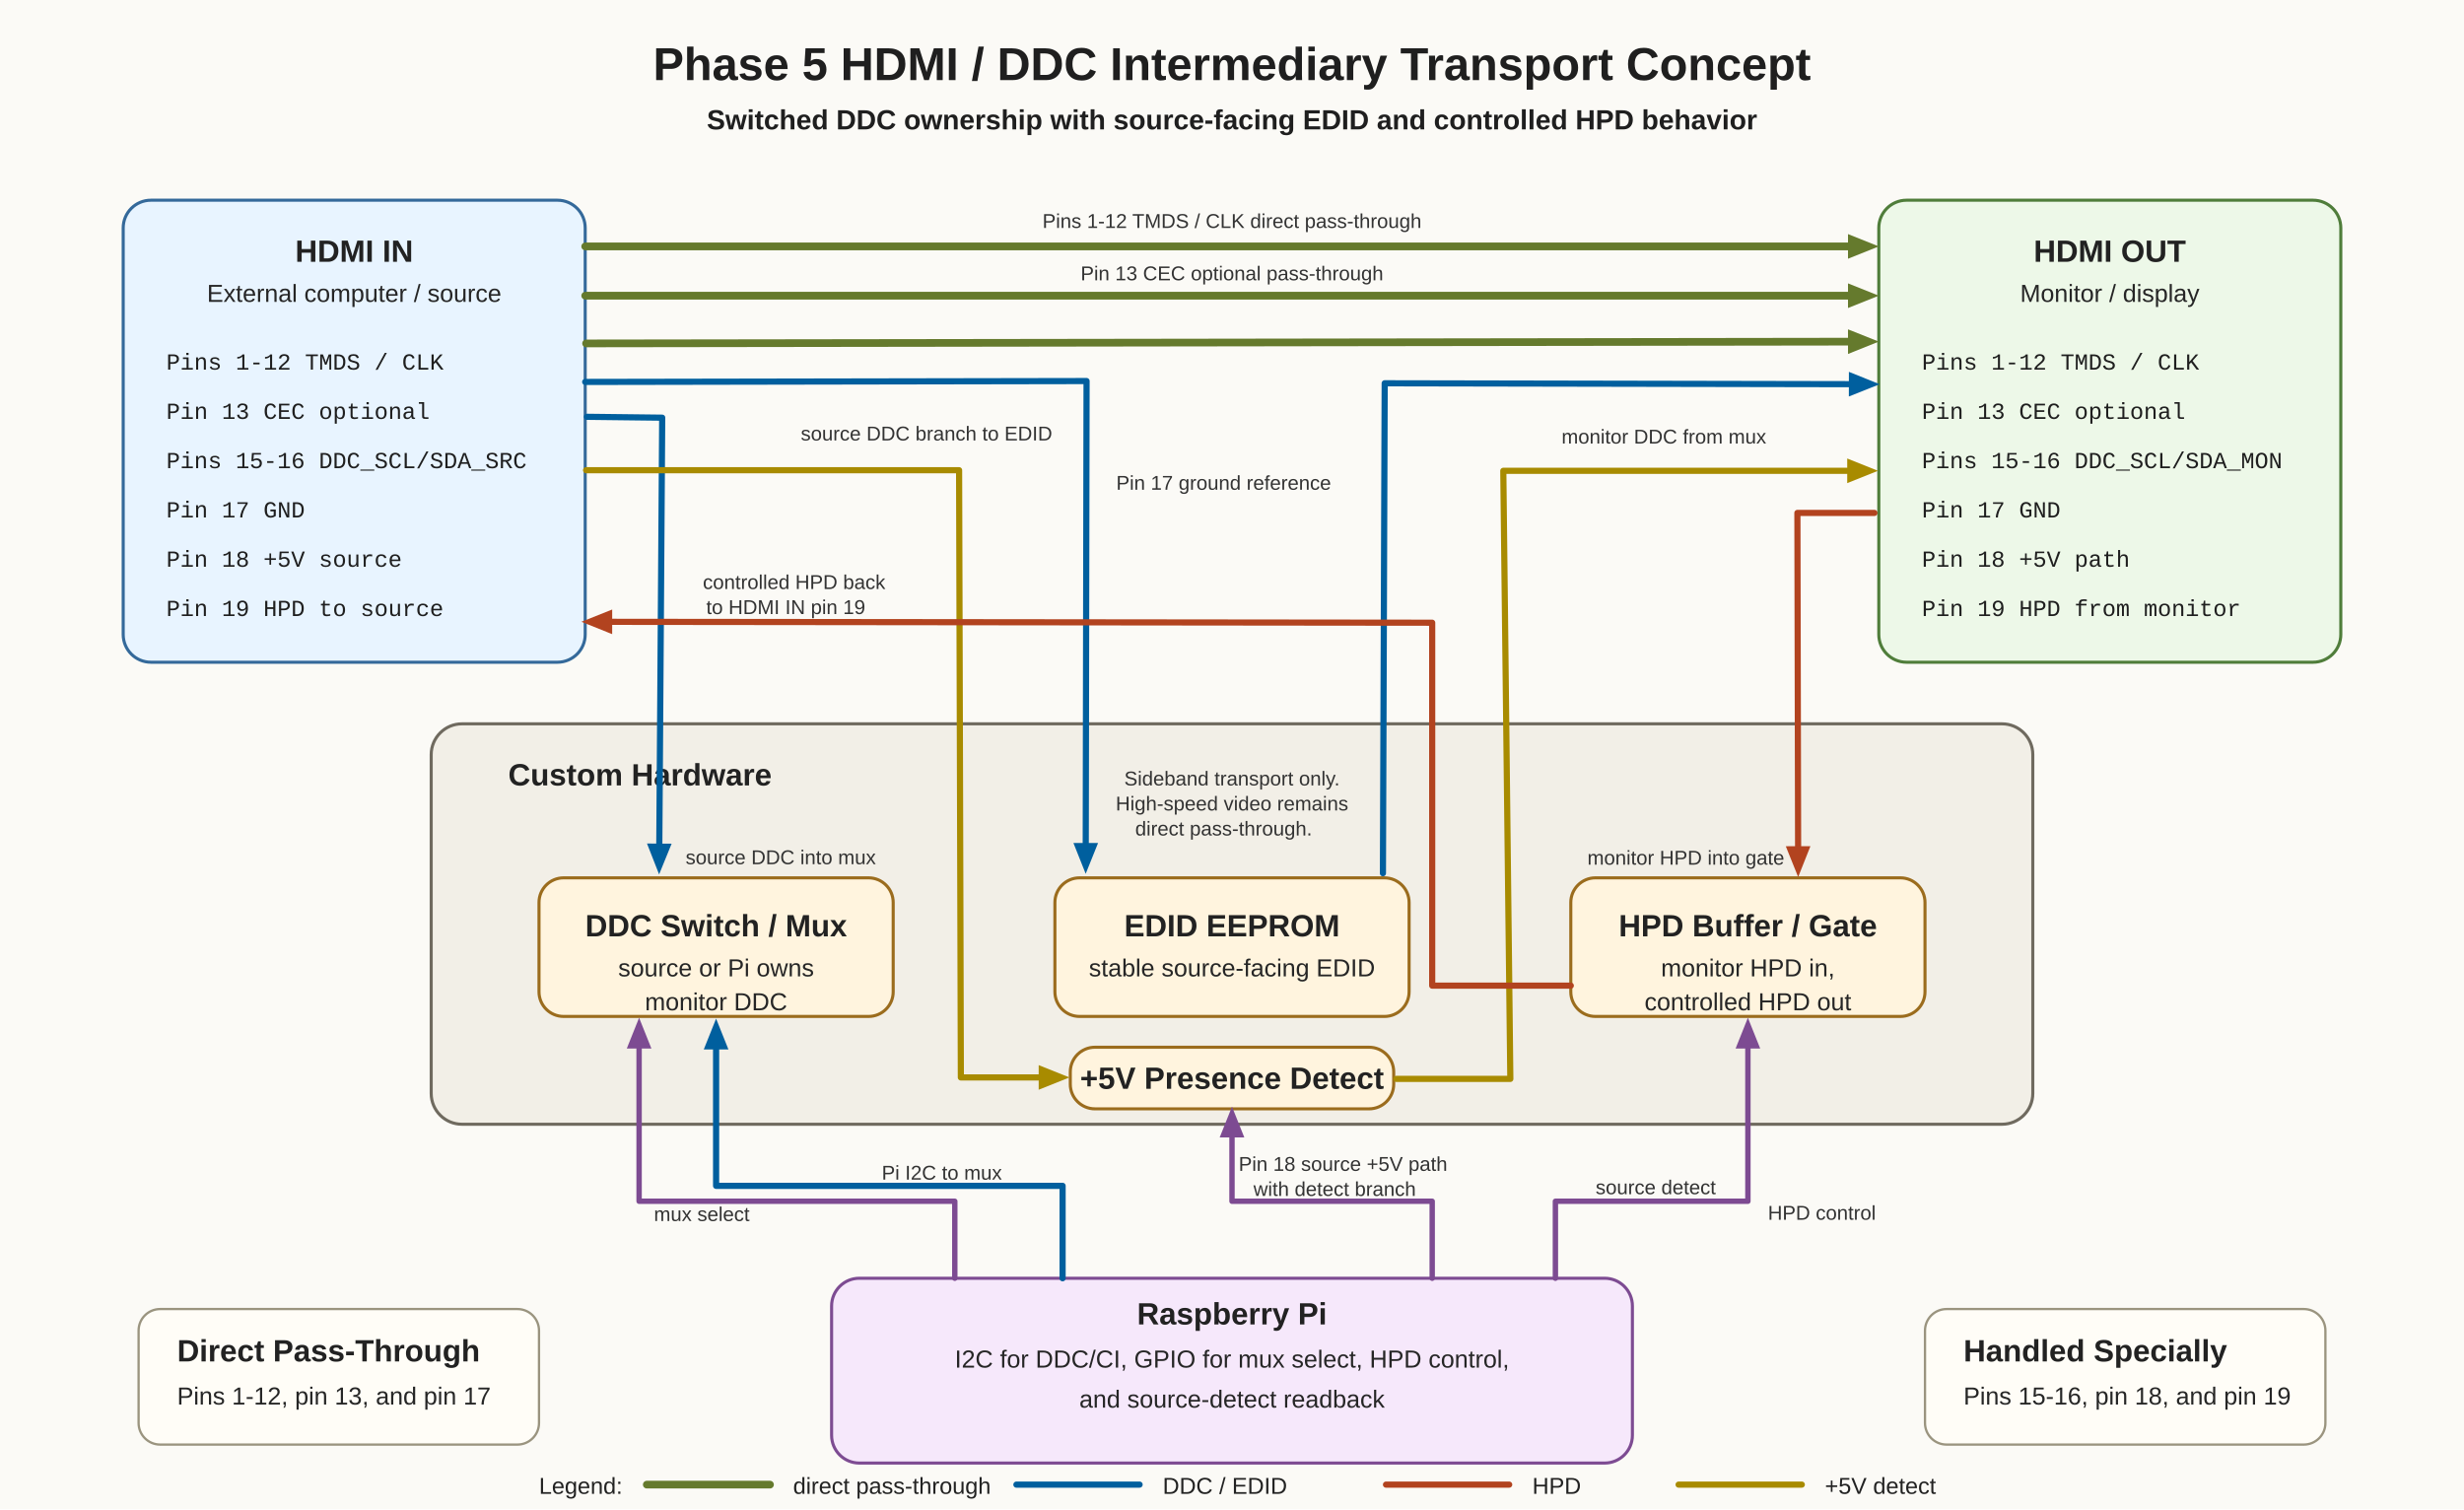
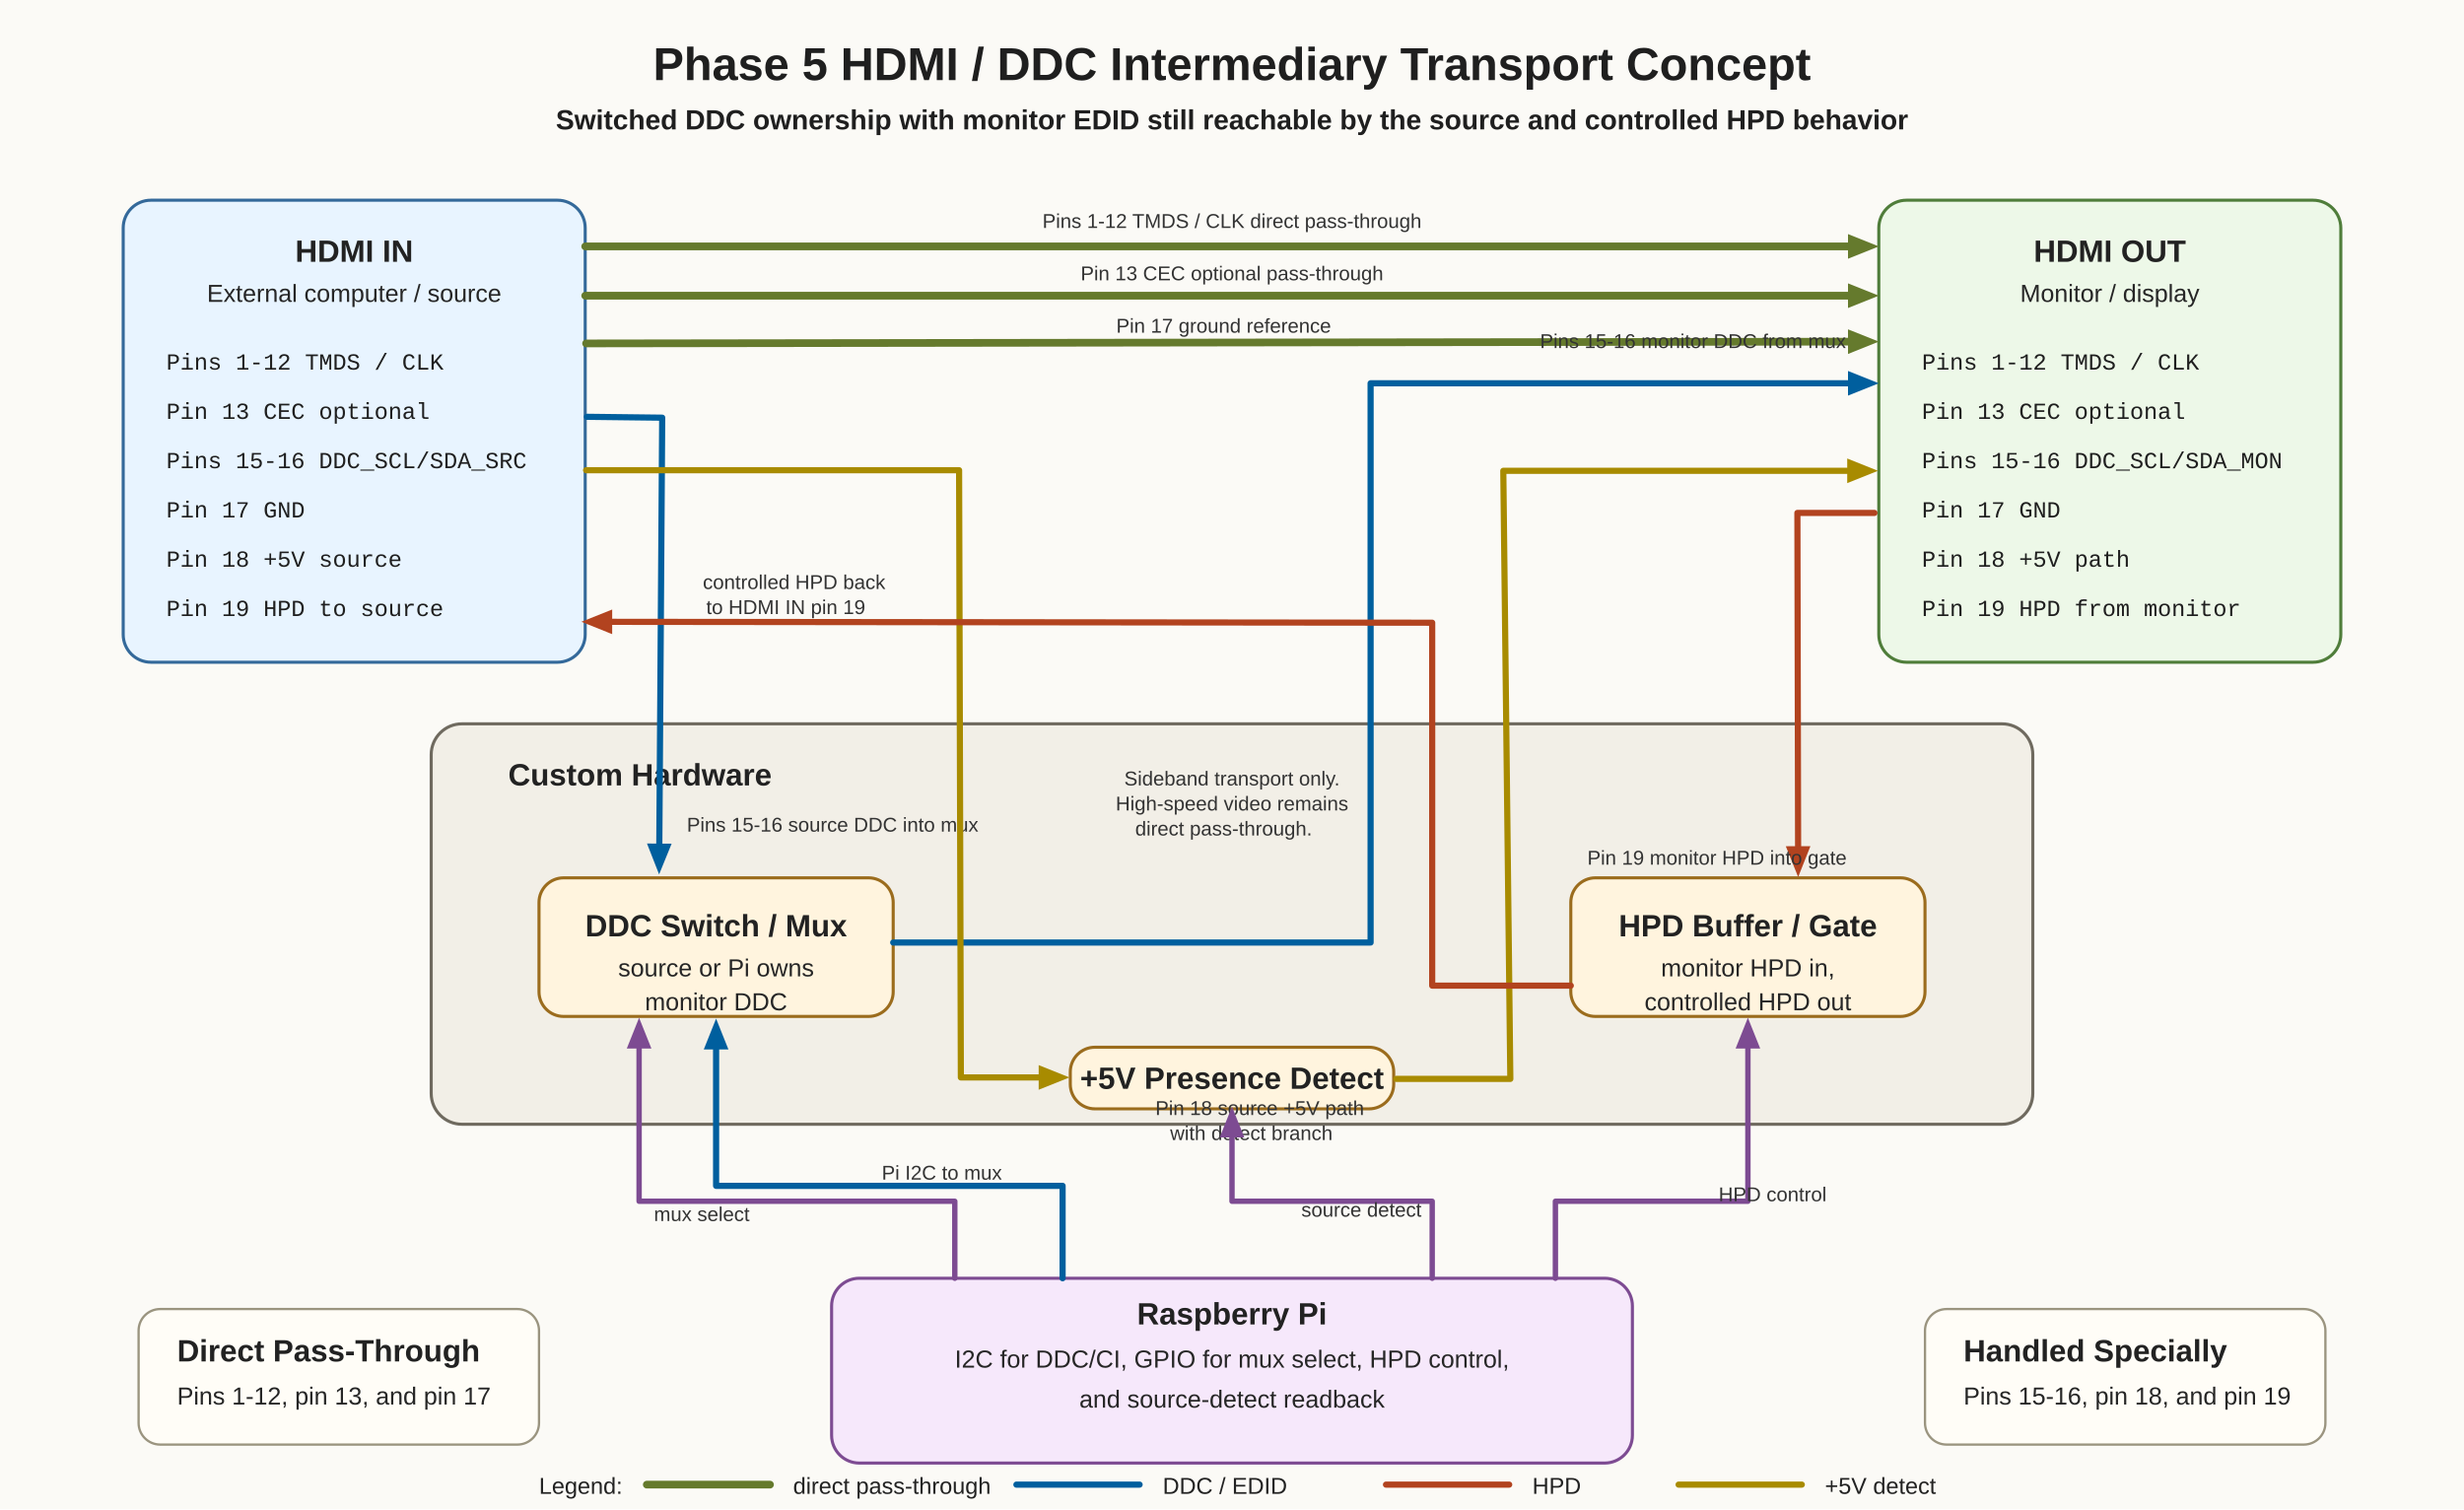
<svg xmlns="http://www.w3.org/2000/svg" width="1600" height="980" viewBox="0 0 1600 980" role="img" aria-labelledby="title desc" version="1.1" id="svg58">
  <defs id="defs5">
    <style id="style1">
      .bg { fill: #fbfaf6; }
      .source { fill: #e8f4ff; stroke: #34699a; stroke-width: 2; rx: 18; ry: 18; }
      .monitor { fill: #edf8e8; stroke: #4f7d3a; stroke-width: 2; rx: 18; ry: 18; }
      .outer { fill: #f2efe7; stroke: #6f6a5f; stroke-width: 2; rx: 20; ry: 20; }
      .logic { fill: #fff4de; stroke: #9b6c1d; stroke-width: 2; rx: 16; ry: 16; }
      .pi { fill: #f6e8fb; stroke: #7d4b92; stroke-width: 2; rx: 18; ry: 18; }
      .note { fill: #fffdf7; stroke: #9a947f; stroke-width: 1.5; rx: 14; ry: 14; }
      .title { font: 700 30px Arial, sans-serif; fill: #1f1f1f; }
      .subtitle { font: 600 18px Arial, sans-serif; fill: #1f1f1f; }
      .label { font: 700 20px Arial, sans-serif; fill: #222; }
      .body { font: 16px Arial, sans-serif; fill: #262626; }
      .small { font: 13px Arial, sans-serif; fill: #333; }
      .pin { font: 15px "Courier New", monospace; fill: #1f1f1f; }
      .legend { font: 15px Arial, sans-serif; fill: #222; }
      .line-video { fill: none; stroke: #657a2d; stroke-width: 5; stroke-linecap: round; stroke-linejoin: round; }
      .line-ddc { fill: none; stroke: #005f9e; stroke-width: 4; stroke-linecap: round; stroke-linejoin: round; }
      .line-hpd { fill: none; stroke: #b2431f; stroke-width: 4; stroke-linecap: round; stroke-linejoin: round; }
      .line-ctrl { fill: none; stroke: #7d4b92; stroke-width: 3.5; stroke-linecap: round; stroke-linejoin: round; }
      .line-5v { fill: none; stroke: #a88b00; stroke-width: 4; stroke-linecap: round; stroke-linejoin: round; }
    </style>
    <marker id="arrow-video" markerWidth="20" markerHeight="16" refX="0" refY="8" orient="auto" markerUnits="userSpaceOnUse">
      <path d="M0,0 L20,8 L0,16 z" fill="#657a2d" id="path1" />
    </marker>
    <marker id="arrow-ddc" markerWidth="20" markerHeight="16" refX="0" refY="8" orient="auto" markerUnits="userSpaceOnUse">
      <path d="M0,0 L20,8 L0,16 z" fill="#005f9e" id="path2" />
    </marker>
    <marker id="arrow-hpd" markerWidth="20" markerHeight="16" refX="0" refY="8" orient="auto" markerUnits="userSpaceOnUse">
      <path d="M0,0 L20,8 L0,16 z" fill="#b2431f" id="path3" />
    </marker>
    <marker id="arrow-ctrl" markerWidth="20" markerHeight="16" refX="0" refY="8" orient="auto" markerUnits="userSpaceOnUse">
      <path d="M0,0 L20,8 L0,16 z" fill="#7d4b92" id="path4" />
    </marker>
    <marker id="arrow-5v" markerWidth="20" markerHeight="16" refX="0" refY="8" orient="auto" markerUnits="userSpaceOnUse">
      <path d="M0,0 L20,8 L0,16 z" fill="#a88b00" id="path5" />
    </marker>
  </defs>
  <rect class="bg" x="0" y="0" width="1600" height="980" id="rect5" />
  <text class="title" x="800" y="52" text-anchor="middle" id="text5">Phase 5 HDMI / DDC Intermediary Transport Concept</text>
-   <text class="subtitle" x="800" y="84" text-anchor="middle" id="text6">Switched DDC ownership with source-facing EDID and controlled HPD behavior</text>
+   <text class="subtitle" x="800" y="84" text-anchor="middle" id="text6">Switched DDC ownership with monitor EDID still reachable by the source and controlled HPD behavior</text>
  <rect class="source" x="80" y="130" width="300" height="300" id="rect6" />
  <text class="label" x="230" y="170" text-anchor="middle" id="text7">HDMI IN</text>
  <text class="body" x="230" y="196" text-anchor="middle" id="text8">External computer / source</text>
  <text class="pin" x="108" y="240" id="text9">Pins 1-12  TMDS / CLK</text>
  <text class="pin" x="108" y="272" id="text10">Pin 13     CEC optional</text>
  <text class="pin" x="108" y="304" id="text11">Pins 15-16 DDC_SCL/SDA_SRC</text>
  <text class="pin" x="108" y="336" id="text12">Pin 17     GND</text>
  <text class="pin" x="108" y="368" id="text13">Pin 18     +5V source</text>
  <text class="pin" x="108" y="400" id="text14">Pin 19     HPD to source</text>
  <rect class="monitor" x="1220" y="130" width="300" height="300" id="rect14" />
  <text class="label" x="1370" y="170" text-anchor="middle" id="text15">HDMI OUT</text>
  <text class="body" x="1370" y="196" text-anchor="middle" id="text16">Monitor / display</text>
  <text class="pin" x="1248" y="240" id="text17">Pins 1-12  TMDS / CLK</text>
  <text class="pin" x="1248" y="272" id="text18">Pin 13     CEC optional</text>
  <text class="pin" x="1248" y="304" id="text19">Pins 15-16 DDC_SCL/SDA_MON</text>
  <text class="pin" x="1248" y="336" id="text20">Pin 17     GND</text>
  <text class="pin" x="1248" y="368" id="text21">Pin 18     +5V path</text>
  <text class="pin" x="1248" y="400" id="text22">Pin 19     HPD from monitor</text>
  <rect class="outer" x="280" y="470" width="1040" height="260" id="rect23" />
  <text class="label" x="330" y="510" id="text24" style="font-style:normal;font-variant:normal;font-weight:700;font-stretch:normal;font-size:20px;line-height:normal;font-family:Arial, sans-serif">Custom Hardware</text>
  <text class="small" x="800" y="510" text-anchor="middle" id="text25" style="font-style:normal;font-variant:normal;font-weight:normal;font-stretch:normal;font-size:13px;line-height:normal;font-family:Arial, sans-serif;white-space:pre;inline-size:174.485;display:inline" xml:space="preserve">
    <tspan x="800" y="510" id="tspan2">Sideband transport only.<tspan y="510" id="tspan3"> </tspan>
    </tspan>
    <tspan x="800" y="526.25" id="tspan4">High-speed video remains<tspan y="526.25" id="tspan5"> </tspan>
    </tspan>
    <tspan x="800" y="542.5" id="tspan6">direct pass-through.</tspan>
  </text>
  <rect class="logic" x="350" y="570" width="230" height="90" id="rect25" />
  <text class="label" x="465" y="608" text-anchor="middle" id="text26" style="font-style:normal;font-variant:normal;font-weight:700;font-stretch:normal;font-size:20px;line-height:normal;font-family:Arial, sans-serif">DDC Switch / Mux</text>
  <text class="body" x="465" y="634" text-anchor="middle" id="text27" style="font-style:normal;font-variant:normal;font-weight:normal;font-stretch:normal;font-size:16px;line-height:normal;font-family:Arial, sans-serif">source or Pi owns</text>
  <text class="body" x="465" y="656" text-anchor="middle" id="text28" style="font-style:normal;font-variant:normal;font-weight:normal;font-stretch:normal;font-size:16px;line-height:normal;font-family:Arial, sans-serif">monitor DDC</text>
-   <rect class="logic" x="685" y="570" width="230" height="90" id="rect28" />
-   <text class="label" x="800" y="608" text-anchor="middle" id="text29" style="font-style:normal;font-variant:normal;font-weight:700;font-stretch:normal;font-size:20px;line-height:normal;font-family:Arial, sans-serif">EDID EEPROM</text>
-   <text class="body" x="800" y="634" text-anchor="middle" id="text30" style="font-style:normal;font-variant:normal;font-weight:normal;font-stretch:normal;font-size:16px;line-height:normal;font-family:Arial, sans-serif">stable source-facing EDID</text>
  <rect class="logic" x="1020" y="570" width="230" height="90" id="rect30" />
  <text class="label" x="1135" y="608" text-anchor="middle" id="text31" style="font-style:normal;font-variant:normal;font-weight:700;font-stretch:normal;font-size:20px;line-height:normal;font-family:Arial, sans-serif">HPD Buffer / Gate</text>
  <text class="body" x="1135" y="634" text-anchor="middle" id="text32" style="font-style:normal;font-variant:normal;font-weight:normal;font-stretch:normal;font-size:16px;line-height:normal;font-family:Arial, sans-serif">monitor HPD in,</text>
  <text class="body" x="1135" y="656" text-anchor="middle" id="text33" style="font-style:normal;font-variant:normal;font-weight:normal;font-stretch:normal;font-size:16px;line-height:normal;font-family:Arial, sans-serif">controlled HPD out</text>
  <rect class="logic" x="695" y="680" width="210" height="40" id="rect33" />
  <text class="label" x="800" y="707" text-anchor="middle" id="text34" style="font-style:normal;font-variant:normal;font-weight:700;font-stretch:normal;font-size:20px;line-height:normal;font-family:Arial, sans-serif">+5V Presence Detect</text>
  <rect class="pi" x="540" y="830" width="520" height="120" id="rect34" />
  <text class="label" x="800" y="860" text-anchor="middle" id="text35">Raspberry Pi</text>
  <text class="body" x="800" y="888" text-anchor="middle" id="text36">I2C for DDC/CI, GPIO for mux select, HPD control,</text>
  <text class="body" x="800" y="914" text-anchor="middle" id="text36b">and source-detect readback</text>
  <path class="line-video" d="m 380,160 h 820" marker-end="url(#arrow-video)" id="path36" />
  <text class="small" x="800" y="148" text-anchor="middle" id="text37" style="font-style:normal;font-variant:normal;font-weight:normal;font-stretch:normal;font-size:13px;line-height:normal;font-family:Arial, sans-serif">Pins 1-12 TMDS / CLK direct pass-through</text>
  <path class="line-video" d="m 380,192 h 820" marker-end="url(#arrow-video)" id="path37" />
  <text class="small" x="800" y="182" text-anchor="middle" id="text38" style="font-style:normal;font-variant:normal;font-weight:normal;font-stretch:normal;font-size:13px;line-height:normal;font-family:Arial, sans-serif">Pin 13 CEC optional pass-through</text>
  <path class="line-video" d="M 380.572,222.989 1200,221.844" marker-end="url(#arrow-video)" id="path38" />
-   <text class="small" x="800" y="318" text-anchor="middle" id="text39" style="font-style:normal;font-variant:normal;font-weight:normal;font-stretch:normal;font-size:13px;line-height:normal;font-family:Arial, sans-serif;white-space:pre;inline-size:199.741;display:inline" xml:space="preserve">
-     <tspan x="800" y="318" id="tspan7">Pin 17 ground reference</tspan>
+   <text class="small" x="800" y="216" text-anchor="middle" id="text39" style="font-style:normal;font-variant:normal;font-weight:normal;font-stretch:normal;font-size:13px;line-height:normal;font-family:Arial, sans-serif;white-space:pre;inline-size:199.741;display:inline" xml:space="preserve">
+     <tspan x="800" y="216" id="tspan7">Pin 17 ground reference</tspan>
  </text>
  <path class="line-ddc" d="M 381.144,270.639 430,271.211 428.126,547.768" marker-end="url(#arrow-ddc)" id="path39" />
-   <text class="small" x="445.2" y="561.144" id="text40" style="font-style:normal;font-variant:normal;font-weight:normal;font-stretch:normal;font-size:13px;line-height:normal;font-family:Arial, sans-serif">source DDC into mux</text>
-   <path class="line-ddc" d="m 898.005,567.011 1.144,-318.133 301.422,0.572" marker-end="url(#arrow-ddc)" id="path40" />
-   <text class="small" x="1014" y="288" id="text41">monitor DDC from mux</text>
-   <path class="line-ddc" d="m 380,248 325.561,-0.572 -0.533,299.95" marker-end="url(#arrow-ddc)" id="path41" />
-   <text class="small" x="520" y="286" id="text42" style="font-style:normal;font-variant:normal;font-weight:normal;font-stretch:normal;font-size:13px;line-height:normal;font-family:Arial, sans-serif">source DDC branch to EDID</text>
+   <text class="small" x="446" y="540" id="text40" style="font-style:normal;font-variant:normal;font-weight:normal;font-stretch:normal;font-size:13px;line-height:normal;font-family:Arial, sans-serif">Pins 15-16 source DDC into mux</text>
+   <path class="line-ddc" d="M 580,612 H 890 V 248.878 H 1200" marker-end="url(#arrow-ddc)" id="path40" />
+   <text class="small" x="1000" y="226" id="text41">Pins 15-16 monitor DDC from mux</text>
  <path class="line-5v" d="m 380.571,305.326 h 242.218 l 1.14,394.274 h 50.537" marker-end="url(#arrow-5v)" id="path42" />
  <path class="line-5v" d="m 906.721,700.555 h 74.015 l -4.565,-394.843 h 223.318" marker-end="url(#arrow-5v)" id="path43" />
-   <text class="small" x="924.745" y="770" text-anchor="middle" id="text43" style="font-style:normal;font-variant:normal;font-weight:normal;font-stretch:normal;font-size:13px;line-height:normal;font-family:Arial, sans-serif;white-space:pre;inline-size:147.752;display:inline" transform="translate(-52.64446,-9.727781)" xml:space="preserve">
-     <tspan x="924.745" y="770" id="tspan8">Pin 18 source +5V path<tspan y="770" id="tspan9"> </tspan>
+   <text class="small" x="818" y="724" text-anchor="middle" id="text43" style="font-style:normal;font-variant:normal;font-weight:normal;font-stretch:normal;font-size:13px;line-height:normal;font-family:Arial, sans-serif;white-space:pre;inline-size:147.752;display:inline" xml:space="preserve">
+     <tspan x="818" y="724" id="tspan8">Pin 18 source +5V path<tspan y="724" id="tspan9"> </tspan>
    </tspan>
-     <tspan x="924.745" y="786.25" id="tspan10">with detect branch</tspan>
+     <tspan x="818" y="740.25" id="tspan10">with detect branch</tspan>
  </text>
  <path class="line-hpd" d="m 1217.167,333.056 h -50.028 l 0.461,216.411" marker-end="url(#arrow-hpd)" id="path44" />
-   <text class="small" x="1030.75" y="561.428" id="text44" style="font-style:normal;font-variant:normal;font-weight:normal;font-stretch:normal;font-size:13px;line-height:normal;font-family:Arial, sans-serif">monitor HPD into gate</text>
+   <text class="small" x="1030.75" y="561.428" id="text44" style="font-style:normal;font-variant:normal;font-weight:normal;font-stretch:normal;font-size:13px;line-height:normal;font-family:Arial, sans-serif">Pin 19 monitor HPD into gate</text>
  <path class="line-hpd" d="M 1020,640 H 930 V 404.339 l -532.478,-0.572" marker-end="url(#arrow-hpd)" id="path45" />
  <text class="small" x="554" y="395.05" text-anchor="middle" id="text45" style="font-style:normal;font-variant:normal;font-weight:normal;font-stretch:normal;font-size:13px;line-height:normal;font-family:Arial, sans-serif;white-space:pre;inline-size:124.779;display:inline" transform="translate(-38.3389,-12.58889)" xml:space="preserve">
    <tspan x="554" y="395.05" id="tspan11">controlled HPD back<tspan y="395.05" id="tspan12"> </tspan>
    </tspan>
    <tspan x="554" y="411.3" id="tspan13">to HDMI IN pin 19</tspan>
  </text>
  <path class="line-ddc" d="M 690,830 V 770 H 465 v -88.583" marker-end="url(#arrow-ddc)" id="path46" />
  <text class="small" x="572.567" y="765.972" id="text46" style="font-style:normal;font-variant:normal;font-weight:normal;font-stretch:normal;font-size:13px;line-height:normal;font-family:Arial, sans-serif">Pi I2C to mux</text>
  <path class="line-ctrl" d="M 620,830 V 780 H 415 v -99.156" marker-end="url(#arrow-ctrl)" id="path47" />
  <text class="small" x="424.617" y="792.85" id="text47" style="font-style:normal;font-variant:normal;font-weight:normal;font-stretch:normal;font-size:13px;line-height:normal;font-family:Arial, sans-serif">mux select</text>
  <path class="line-ctrl" d="M 930,830 V 780 H 800 v -41.444" marker-end="url(#arrow-ctrl)" id="path48" />
-   <text class="small" x="1036.128" y="775.406" id="text48" style="font-style:normal;font-variant:normal;font-weight:normal;font-stretch:normal;font-size:13px;line-height:normal;font-family:Arial, sans-serif">source detect</text>
+   <text class="small" x="845" y="790" id="text48" style="font-style:normal;font-variant:normal;font-weight:normal;font-stretch:normal;font-size:13px;line-height:normal;font-family:Arial, sans-serif">source detect</text>
  <path class="line-ctrl" d="m 1010,830 v -50 h 125 v -99.156" marker-end="url(#arrow-ctrl)" id="path49" />
-   <text class="small" x="1148" y="792" id="text49">HPD control</text>
+   <text class="small" x="1116" y="780" id="text49">HPD control</text>
  <rect class="note" x="90" y="850" width="260" height="88" id="rect49" />
  <text class="label" x="115" y="884" id="text50">Direct Pass-Through</text>
  <text class="body" x="115" y="912" id="text51">Pins 1-12, pin 13, and pin 17</text>
  <rect class="note" x="1250" y="850" width="260" height="88" id="rect51" />
  <text class="label" x="1275" y="884" id="text52">Handled Specially</text>
  <text class="body" x="1275" y="912" id="text53">Pins 15-16, pin 18, and pin 19</text>
  <text class="legend" x="350" y="970" id="text54" style="font-style:normal;font-variant:normal;font-weight:normal;font-stretch:normal;font-size:15px;line-height:normal;font-family:Arial, sans-serif">Legend:</text>
  <line class="line-video" x1="420" y1="964" x2="500" y2="964" id="line54" />
  <text class="legend" x="515" y="970" id="text55" style="font-style:normal;font-variant:normal;font-weight:normal;font-stretch:normal;font-size:15px;line-height:normal;font-family:Arial, sans-serif">direct pass-through</text>
  <line class="line-ddc" x1="660" y1="964" x2="740" y2="964" id="line55" />
  <text class="legend" x="755" y="970" id="text56" style="font-style:normal;font-variant:normal;font-weight:normal;font-stretch:normal;font-size:15px;line-height:normal;font-family:Arial, sans-serif">DDC / EDID</text>
  <line class="line-hpd" x1="900" y1="964" x2="980" y2="964" id="line56" />
  <text class="legend" x="995" y="970" id="text57" style="font-style:normal;font-variant:normal;font-weight:normal;font-stretch:normal;font-size:15px;line-height:normal;font-family:Arial, sans-serif">HPD</text>
  <line class="line-5v" x1="1090" y1="964" x2="1170" y2="964" id="line57" />
  <text class="legend" x="1185" y="970" id="text58" style="font-style:normal;font-variant:normal;font-weight:normal;font-stretch:normal;font-size:15px;line-height:normal;font-family:Arial, sans-serif">+5V detect</text>
</svg>
